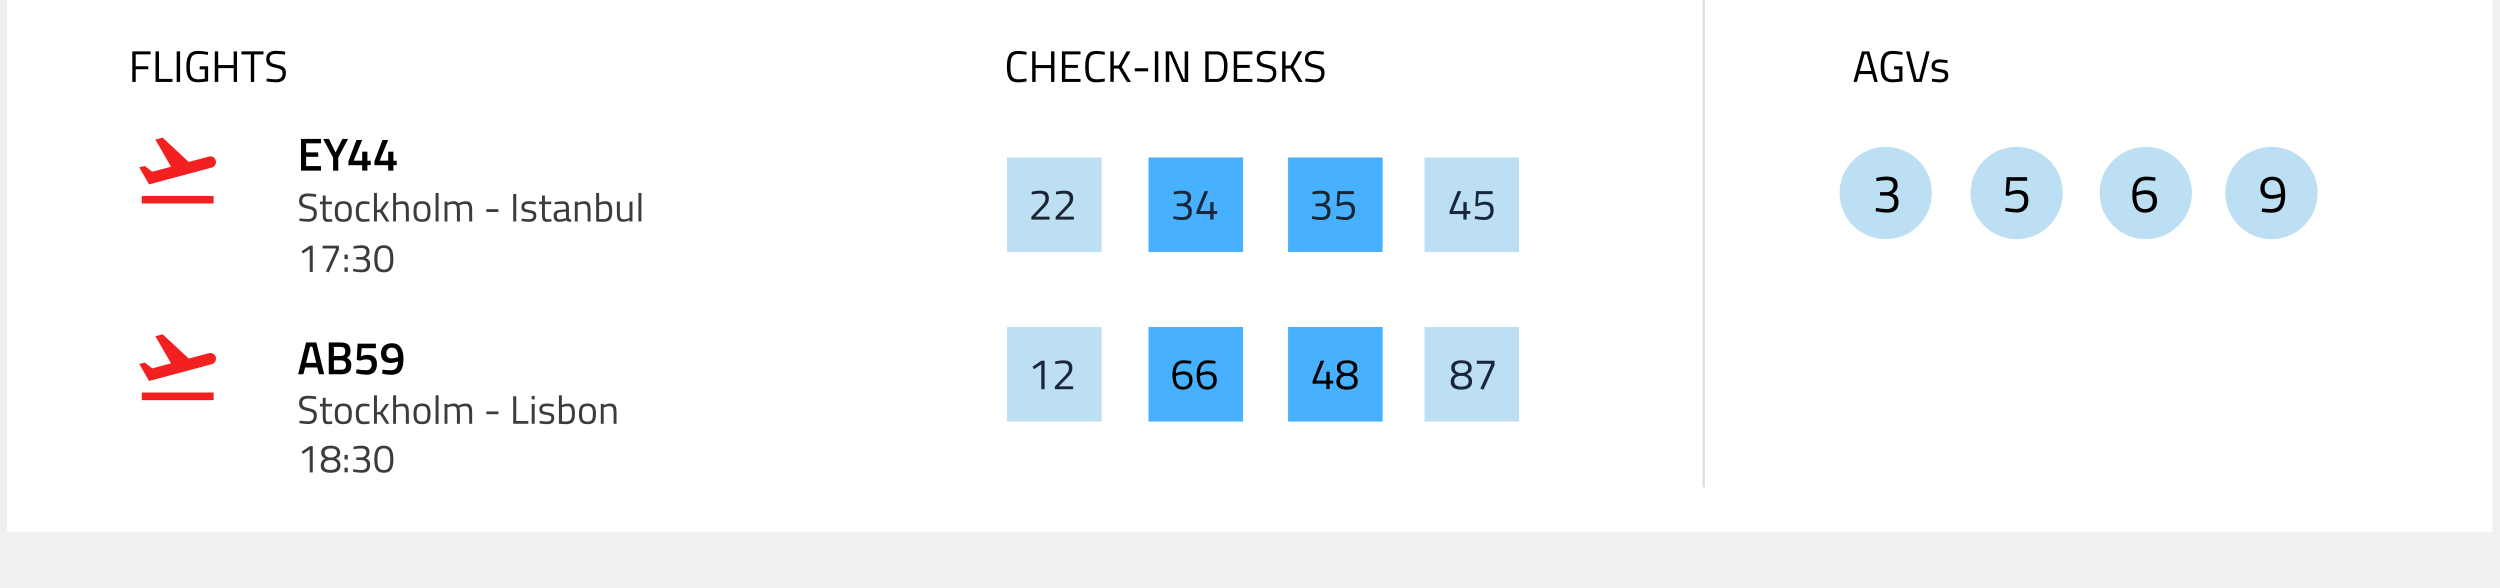
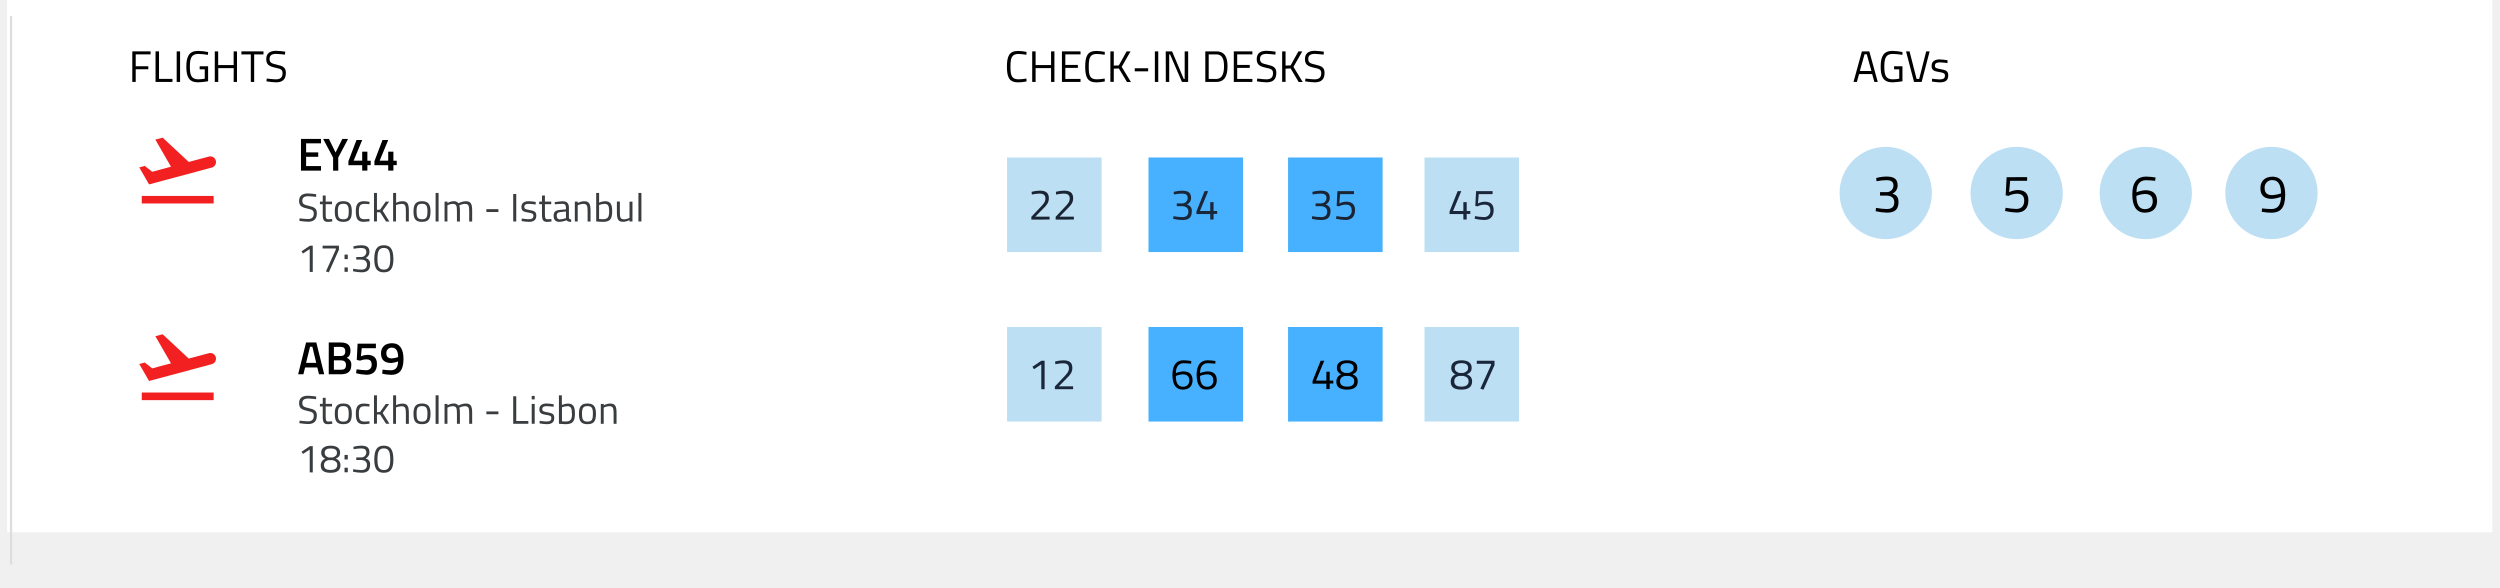
<svg xmlns="http://www.w3.org/2000/svg" viewBox="0 15 1132 266">
  <g style="isolation:isolate">
    <g id="Layer_2" data-name="Layer 2">
      <g id="Layer_5" data-name="Layer 5">
        <rect x="3.22" y="1" width="1125.31" height="255" fill="#fff" />
      </g>
-       <line x1="771.47" y1="12.27" x2="771.47" y2="235.61" fill="none" stroke="#ddd" stroke-miterlimit="10" />
+       <line x1="5" y1="22.27" x2="5" y2="270.61" fill="none" stroke="#ddd" stroke-miterlimit="10" />
      <g id="Layer_1-2" data-name="Layer 1">
        <path d="M464.82,51.88a20.83,20.83,0,0,1-3.82.42c-4.14,0-5.06-2.52-5.06-7.08s.9-7.16,5.06-7.16a20.32,20.32,0,0,1,3.82.44l-.06,1.3a24.64,24.64,0,0,0-3.6-.36c-3.08,0-3.62,1.84-3.62,5.78s.5,5.7,3.66,5.7a21.88,21.88,0,0,0,3.56-.36Z" />
        <path d="M475.92,45.84h-7V52.1h-1.54V38.26h1.54v6.2h7v-6.2h1.52V52.1h-1.52Z" />
        <path d="M480.84,38.26h8.42v1.36h-6.88V44.4h5.68v1.34h-5.68v5h6.88V52.1h-8.42Z" />
        <path d="M500.26,51.88a20.83,20.83,0,0,1-3.82.42c-4.14,0-5.06-2.52-5.06-7.08s.9-7.16,5.06-7.16a20.32,20.32,0,0,1,3.82.44l-.06,1.3a24.64,24.64,0,0,0-3.6-.36c-3.08,0-3.62,1.84-3.62,5.78s.5,5.7,3.66,5.7a21.88,21.88,0,0,0,3.56-.36Z" />
        <path d="M506.62,46l-2.3.08v6h-1.54V38.26h1.54V44.7l2.28-.08,3.54-6.36h1.76l-4,7,4.18,6.88H510.3Z" />
        <path d="M513.82,45.9h6.06v1.4h-6.06Z" />
        <path d="M522.92,38.26h1.54V52.1h-1.54Z" />
        <path d="M527.84,38.26h2.88L536,50.74h.42V38.26H538V52.1h-2.82l-5.38-12.48h-.38V52.1h-1.54Z" />
        <path d="M545.76,52.1V38.26h4.94c4,0,5.12,2.8,5.12,6.72s-1,7.12-5.12,7.12Zm4.94-12.48h-3.4V50.74h3.4c2.88,0,3.54-2.76,3.54-5.76S553.58,39.62,550.7,39.62Z" />
        <path d="M558.66,38.26h8.42v1.36H560.2V44.4h5.68v1.34H560.2v5h6.88V52.1h-8.42Z" />
        <path d="M577.48,39.74s-2.78-.34-3.94-.34c-2,0-3,.7-3,2.26,0,1.8,1,2.1,3.38,2.64,2.76.62,4,1.3,4,3.72,0,3.06-1.68,4.26-4.42,4.26a36.39,36.39,0,0,1-4.38-.44l.16-1.28s2.72.36,4.14.36c2,0,3-.86,3-2.78,0-1.56-.82-2-3.08-2.44-2.86-.62-4.3-1.3-4.3-3.94S570.74,38,573.44,38a34.46,34.46,0,0,1,4.18.4Z" />
        <path d="M584.4,46l-2.3.08v6h-1.54V38.26h1.54V44.7l2.28-.08,3.54-6.36h1.76l-4,7,4.18,6.88h-1.82Z" />
        <path d="M599.32,39.74s-2.78-.34-3.94-.34c-2,0-3,.7-3,2.26,0,1.8,1,2.1,3.38,2.64,2.76.62,4,1.3,4,3.72,0,3.06-1.68,4.26-4.42,4.26a36.39,36.39,0,0,1-4.38-.44l.16-1.28s2.72.36,4.14.36c2,0,3-.86,3-2.78,0-1.56-.82-2-3.08-2.44-2.86-.62-4.3-1.3-4.3-3.94S592.58,38,595.28,38a34.46,34.46,0,0,1,4.18.4Z" />
        <path d="M843.07,38.26h3.36l3.81,13.84h-1.53l-1-3.56h-5.92l-1,3.56h-1.52Zm-.94,8.9h5.25l-2.11-7.58h-1Z" />
        <path d="M857.61,45h3.82v6.8a33.71,33.71,0,0,1-4.5.48c-4.24,0-5.36-2.6-5.36-7.08s1.16-7.16,5.32-7.16a25.77,25.77,0,0,1,4.54.52l0,1.28a32,32,0,0,0-4.31-.42c-3.2,0-3.9,1.86-3.9,5.78s.68,5.72,3.88,5.72a18.85,18.85,0,0,0,2.87-.28V46.4h-2.31Z" />
        <path d="M873.74,38.26,870.12,52.1h-3.45l-3.62-13.84h1.6l3.18,12.48H869l3.18-12.48Z" />
        <path d="M881.81,43.56a32.74,32.74,0,0,0-3.5-.32c-1.24,0-2.18.34-2.18,1.52,0,.94.48,1.2,2.6,1.56,2.5.42,3.44.92,3.44,2.86,0,2.34-1.48,3.12-3.88,3.12a28.23,28.23,0,0,1-3.52-.38l.08-1.3s2.28.34,3.3.34c1.64,0,2.52-.36,2.52-1.72,0-1-.52-1.3-2.7-1.64s-3.34-.78-3.34-2.78c0-2.2,1.78-2.92,3.6-2.92a25.57,25.57,0,0,1,3.62.38Z" />
        <path d="M59.91,38.26h8.28v1.36H61.45V45h5.7v1.36h-5.7V52.1H59.91Z" />
        <path d="M70.43,52.1V38.26H72V50.72h6.08V52.1Z" />
        <path d="M80,38.26h1.54V52.1H80Z" />
        <path d="M90.41,45h3.82v6.8a33.71,33.71,0,0,1-4.5.48c-4.24,0-5.36-2.6-5.36-7.08s1.16-7.16,5.32-7.16a25.77,25.77,0,0,1,4.54.52l-.06,1.28a31.73,31.73,0,0,0-4.3-.42c-3.2,0-3.9,1.86-3.9,5.78s.68,5.72,3.88,5.72a18.56,18.56,0,0,0,2.86-.28V46.4h-2.3Z" />
        <path d="M105.83,45.84h-7V52.1H97.25V38.26h1.54v6.2h7v-6.2h1.52V52.1h-1.52Z" />
        <path d="M109.31,38.26h10v1.38h-4.22V52.1h-1.52V39.64h-4.26Z" />
        <path d="M129,39.74s-2.78-.34-3.94-.34c-2,0-3,.7-3,2.26,0,1.8,1,2.1,3.38,2.64,2.76.62,4,1.3,4,3.72,0,3.06-1.68,4.26-4.42,4.26a36.39,36.39,0,0,1-4.38-.44l.16-1.28s2.72.36,4.14.36c2,0,3-.86,3-2.78,0-1.56-.82-2-3.08-2.44-2.86-.62-4.3-1.3-4.3-3.94S122.29,38,125,38a34.46,34.46,0,0,1,4.18.4Z" />
        <rect x="455.99" y="86.31" width="42.82" height="42.82" fill="#bddff4" />
        <rect x="455.99" y="163.06" width="42.82" height="42.82" fill="#bddff4" />
        <rect x="520.04" y="86.31" width="42.82" height="42.82" fill="#48b1ff" />
        <rect x="520.04" y="163.06" width="42.82" height="42.82" fill="#48b1ff" />
        <rect x="583.23" y="86.31" width="42.82" height="42.82" fill="#48b1ff" />
        <rect x="583.23" y="163.06" width="42.82" height="42.82" fill="#48b1ff" />
        <rect x="645.01" y="86.31" width="42.82" height="42.82" fill="#bddff4" />
        <rect x="645.01" y="163.06" width="42.82" height="42.82" fill="#bddff4" />
        <path d="M467,114.44v-1.27l3.77-4c1.61-1.66,2.6-2.71,2.6-4.24,0-1.72-.95-2.27-2.81-2.27a18.68,18.68,0,0,0-3.34.43l-.12-1.25a15.88,15.88,0,0,1,3.73-.52c2.72,0,4.09,1,4.09,3.45,0,1.94-.88,3.07-2.7,4.83l-3.44,3.5h6.47v1.31Z" fill="#1a2433" />
        <path d="M478,114.44v-1.27l3.77-4c1.61-1.66,2.6-2.71,2.6-4.24,0-1.72-1-2.27-2.81-2.27a18.68,18.68,0,0,0-3.34.43l-.12-1.25a15.88,15.88,0,0,1,3.73-.52c2.72,0,4.09,1,4.09,3.45,0,1.94-.88,3.07-2.7,4.83l-3.44,3.5h6.47v1.31Z" fill="#1a2433" />
        <path d="M471.55,178.33H473v12.9h-1.5V180l-3.32,2.19-.69-1.13Z" fill="#1a273a" />
        <path d="M477.65,191.23V190l3.77-4c1.6-1.66,2.6-2.71,2.6-4.24,0-1.72-1-2.27-2.81-2.27a18.86,18.86,0,0,0-3.35.43l-.11-1.25a15.77,15.77,0,0,1,3.73-.52c2.72,0,4.08,1,4.08,3.46,0,1.93-.87,3.06-2.69,4.82l-3.44,3.5h6.47v1.31Z" fill="#1a273a" />
        <path d="M539.32,179.7a29.22,29.22,0,0,0-3.4-.24c-2.25,0-3.48,1.61-3.48,4.46a11,11,0,0,1,3.23-.76c2.85,0,4.33,1.29,4.33,4s-1.64,4.26-4.51,4.26c-3.21,0-4.61-2.52-4.61-6.71,0-4.67,2-6.58,5-6.58a24.43,24.43,0,0,1,3.54.33Zm-6.9,5.55c0,2.76.84,4.85,3.07,4.85a2.64,2.64,0,0,0,3-2.93c0-1.8-1.07-2.66-2.87-2.66A9,9,0,0,0,532.42,185.25Z" />
        <path d="M550.27,179.7a29.22,29.22,0,0,0-3.4-.24c-2.25,0-3.48,1.61-3.48,4.46a11,11,0,0,1,3.23-.76c2.85,0,4.34,1.29,4.34,4s-1.65,4.26-4.52,4.26c-3.21,0-4.61-2.52-4.61-6.71,0-4.67,2-6.58,5-6.58a24.43,24.43,0,0,1,3.54.33Zm-6.9,5.55c0,2.76.84,4.85,3.07,4.85a2.64,2.64,0,0,0,2.95-2.93c0-1.8-1.07-2.66-2.87-2.66A9,9,0,0,0,543.37,185.25Z" />
        <path d="M600.58,188.71h-6.26v-1.17l3.68-9.21h1.64l-3.74,9h4.68v-4h1.5v4h1.64v1.33h-1.64v2.52h-1.5Z" />
        <path d="M614.59,181.48c0,1.66-.64,2.34-2.15,3,1.39.62,2.35,1.39,2.35,3.24,0,2.84-2.19,3.7-4.87,3.7s-4.81-.8-4.81-3.48a3.44,3.44,0,0,1,2.23-3.46,3,3,0,0,1-2-3c0-2.23,1.78-3.34,4.59-3.34S614.59,179.21,614.59,181.48Zm-1.4,6.1c0-1.51-1-2-2.29-2.37h-2c-1.35.37-2.13,1-2.13,2.48,0,1.78,1.36,2.37,3.2,2.37S613.19,189.47,613.19,187.58Zm-6.26-6c0,1.2.65,1.82,1.92,2.27h2c1.33-.43,2.09-1.05,2.09-2.25,0-1.54-1.15-2.17-3-2.17S606.93,180.09,606.93,181.63Z" />
        <path d="M666.37,181.48c0,1.66-.64,2.34-2.15,3,1.39.62,2.35,1.39,2.35,3.24,0,2.84-2.19,3.7-4.87,3.7s-4.81-.8-4.81-3.48a3.44,3.44,0,0,1,2.23-3.46,3,3,0,0,1-2-3c0-2.23,1.77-3.34,4.59-3.34S666.37,179.21,666.37,181.48Zm-1.41,6.1c0-1.51-1-2-2.28-2.37h-2.06c-1.35.37-2.13,1-2.13,2.48,0,1.78,1.37,2.37,3.21,2.37S665,189.47,665,187.58Zm-6.25-6c0,1.2.64,1.82,1.91,2.27h2.06c1.32-.43,2.09-1.05,2.09-2.25,0-1.54-1.16-2.17-3-2.17S658.71,180.09,658.71,181.63Z" fill="#1a273a" />
        <path d="M668.72,178.33h8v2l-5,11.12-1.43-.45,4.87-10.77v-.51h-6.49Z" fill="#1a273a" />
        <path d="M531.42,101.87a15.29,15.29,0,0,1,3.79-.54c3,0,4.12,1.07,4.12,3.36a3.23,3.23,0,0,1-1.91,2.93,2.81,2.81,0,0,1,2.23,3.13c0,2.6-1.27,3.89-4.19,3.89a21.21,21.21,0,0,1-4.24-.53l.14-1.23a23.32,23.32,0,0,0,3.95.43c1.91,0,2.79-.84,2.79-2.5s-1.19-2.37-2.66-2.43h-2.6v-1.29h2.6a2.42,2.42,0,0,0,2.35-2.34c0-1.47-.72-2.08-2.64-2.08a19.31,19.31,0,0,0-3.6.4Z" fill="#1a273a" />
        <path d="M548,111.92h-6.26v-1.17l3.68-9.21h1.64l-3.73,9H548v-4h1.5v4h1.64v1.33H549.5v2.52H548Z" fill="#1a273a" />
        <path d="M594.21,101.87a15.29,15.29,0,0,1,3.79-.54c3,0,4.13,1.07,4.13,3.36a3.23,3.23,0,0,1-1.92,2.93,2.81,2.81,0,0,1,2.23,3.13c0,2.6-1.27,3.89-4.18,3.89a21.21,21.21,0,0,1-4.24-.53l.13-1.23a23.32,23.32,0,0,0,4,.43c1.92,0,2.8-.84,2.8-2.5s-1.19-2.37-2.66-2.43h-2.6v-1.29h2.6a2.41,2.41,0,0,0,2.34-2.34c0-1.47-.72-2.08-2.63-2.08a19.31,19.31,0,0,0-3.6.4Z" fill="#1a2433" />
        <path d="M613.08,101.54v1.37H606.8l-.35,4.2a7.49,7.49,0,0,1,3-.8c2.52,0,4.11,1.06,4.11,3.81,0,3-1.63,4.5-4.32,4.5a21.07,21.07,0,0,1-4.28-.57l.17-1.19a25.78,25.78,0,0,0,4,.43,2.72,2.72,0,0,0,2.91-3.05c0-2-1.09-2.58-2.73-2.58a7.38,7.38,0,0,0-3.07.78l-1-.19.35-6.71Z" fill="#1a2433" />
        <path d="M662.61,111.92h-6.25v-1.17l3.67-9.21h1.65l-3.74,9h4.67v-4h1.51v4h1.64v1.33h-1.64v2.52h-1.51Z" fill="#1a273a" />
        <path d="M675.85,101.54v1.37h-6.27l-.36,4.2a7.49,7.49,0,0,1,3-.8c2.53,0,4.11,1.06,4.11,3.81,0,3-1.62,4.5-4.32,4.5a21.21,21.21,0,0,1-4.28-.57l.17-1.19a25.78,25.78,0,0,0,4,.43,2.73,2.73,0,0,0,2.92-3.05c0-2-1.1-2.58-2.74-2.58a7.44,7.44,0,0,0-3.07.78l-1-.19.36-6.71Z" fill="#1a273a" />
        <circle cx="853.86" cy="102.39" r="20.9" fill="#bddff4" />
        <circle cx="913.13" cy="102.39" r="20.9" fill="#bddff4" />
        <circle cx="971.61" cy="102.39" r="20.9" fill="#bddff4" />
        <circle cx="1028.51" cy="102.39" r="20.9" fill="#bddff4" />
        <path d="M136.28,77.9h9.07v2h-6.74V84h5.48v2h-5.48v4.2h6.74v2.06h-9.07Z" />
        <path d="M153.18,92.28h-2.35V86.36l-4.51-8.46h2.62l3,6.17,3.07-6.17h2.6l-4.47,8.46Z" />
        <path d="M164,89.8h-6.24V88l3.65-9.6H164l-3.87,9.35H164V83.69h2.35v4.08h1.51v2h-1.51v2.48H164Z" />
        <path d="M175.78,89.8h-6.24V88l3.65-9.6h2.59l-3.87,9.35h3.87V83.69h2.35v4.08h1.51v2h-1.51v2.48h-2.35Z" />
        <path d="M143.13,104.16s-2.5-.31-3.54-.31c-1.77,0-2.7.63-2.7,2,0,1.62.86,1.89,3,2.37,2.48.56,3.58,1.17,3.58,3.35,0,2.76-1.51,3.84-4,3.84a32.54,32.54,0,0,1-3.94-.4l.14-1.15s2.45.32,3.73.32c1.77,0,2.67-.77,2.67-2.5,0-1.4-.74-1.8-2.78-2.2-2.57-.56-3.87-1.17-3.87-3.54s1.59-3.35,4-3.35a31.11,31.11,0,0,1,3.76.36Z" fill="#3a3d3f" />
        <path d="M147.47,107.45v4.31c0,2,.13,2.52,1.3,2.52.5,0,1.6-.11,1.6-.11l.09,1.12a16.5,16.5,0,0,1-1.84.19c-1.85,0-2.48-.7-2.48-3.29v-4.74h-1.28v-1.17h1.28v-2.75h1.33v2.75h2.86v1.17Z" fill="#3a3d3f" />
        <path d="M159.3,110.68c0,3.27-.81,4.78-3.85,4.78s-3.86-1.51-3.86-4.78c0-3.1,1-4.58,3.86-4.58S159.3,107.58,159.3,110.68Zm-1.39,0c0-2.51-.54-3.41-2.46-3.41s-2.47.9-2.47,3.41.34,3.61,2.47,3.61S157.91,113.23,157.91,110.68Z" fill="#3a3d3f" />
        <path d="M167.31,106.37l-.06,1.1s-1.44-.16-2.12-.16c-2.07,0-2.63.9-2.63,3.31,0,2.67.42,3.64,2.65,3.64.68,0,2.12-.16,2.12-.16l.06,1.11a24.24,24.24,0,0,1-2.51.25c-2.86,0-3.71-1.31-3.71-4.84,0-3.26,1.07-4.52,3.75-4.52A20.89,20.89,0,0,1,167.31,106.37Z" fill="#3a3d3f" />
        <path d="M169.34,115.29V102.36h1.35V110l1.4-.07,2.58-3.64h1.53l-2.93,4.14,3.06,4.87H174.8l-2.69-4.18-1.42,0v4.13Z" fill="#3a3d3f" />
        <path d="M178,115.29V102.36h1.35v4.43a7.57,7.57,0,0,1,2.78-.69c2.46,0,3,1.23,3,4.43v4.76h-1.35v-4.72c0-2.38-.27-3.26-1.93-3.26a7.41,7.41,0,0,0-2.54.54v7.44Z" fill="#3a3d3f" />
        <path d="M194.94,110.68c0,3.27-.81,4.78-3.86,4.78s-3.85-1.51-3.85-4.78c0-3.1,1-4.58,3.85-4.58S194.94,107.58,194.94,110.68Zm-1.39,0c0-2.51-.54-3.41-2.47-3.41s-2.46.9-2.46,3.41.34,3.61,2.46,3.61S193.55,113.23,193.55,110.68Z" fill="#3a3d3f" />
        <path d="M197.24,102.36h1.35v12.93h-1.35Z" fill="#3a3d3f" />
        <path d="M201.29,115.29v-9h1.33v.63a6,6,0,0,1,2.63-.81,2.53,2.53,0,0,1,2.34.92,7.53,7.53,0,0,1,3.21-.92c2.45,0,3,1.17,3,4.43v4.76h-1.35v-4.72c0-2.38-.27-3.26-1.89-3.26a6,6,0,0,0-2.54.66,10.4,10.4,0,0,1,.23,2.63v4.69h-1.35v-4.65c0-2.48-.25-3.33-1.89-3.33a5.45,5.45,0,0,0-2.41.66v7.32Z" fill="#3a3d3f" />
        <path d="M220.23,109.7h5.45V111h-5.45Z" fill="#3a3d3f" />
        <path d="M232.38,102.83h1.38v12.46h-1.38Z" fill="#3a3d3f" />
        <path d="M242.55,107.6a29.33,29.33,0,0,0-3.15-.29c-1.12,0-2,.31-2,1.37,0,.84.44,1.08,2.34,1.4,2.26.38,3.1.83,3.1,2.58,0,2.1-1.33,2.8-3.49,2.8a25.65,25.65,0,0,1-3.17-.34l.07-1.17a29.5,29.5,0,0,0,3,.31c1.48,0,2.27-.33,2.27-1.55,0-.94-.47-1.17-2.43-1.48s-3-.7-3-2.5c0-2,1.61-2.63,3.24-2.63a23.19,23.19,0,0,1,3.26.34Z" fill="#3a3d3f" />
        <path d="M246.74,107.45v4.31c0,2,.13,2.52,1.3,2.52.5,0,1.6-.11,1.6-.11l.09,1.12a16.5,16.5,0,0,1-1.84.19c-1.85,0-2.48-.7-2.48-3.29v-4.74h-1.28v-1.17h1.28v-2.75h1.33v2.75h2.86v1.17Z" fill="#3a3d3f" />
        <path d="M257.61,113.61c0,.52.47.72,1.05.79l-.06,1.06a2.75,2.75,0,0,1-2.14-.71,9.31,9.31,0,0,1-3.24.71c-1.64,0-2.54-.93-2.54-2.75s.9-2.48,2.76-2.67l2.82-.26V109c0-1.26-.54-1.71-1.62-1.71-1.26,0-3.4.24-3.4.24l-.05-1a21.6,21.6,0,0,1,3.53-.4c2,0,2.89.94,2.89,2.9Zm-4-2.56c-1.1.11-1.53.63-1.53,1.62s.45,1.66,1.37,1.66a9.47,9.47,0,0,0,2.82-.56v-3Z" fill="#3a3d3f" />
        <path d="M260.28,115.29v-9h1.33v.63a6.85,6.85,0,0,1,2.79-.81c2.48,0,3,1.23,3,4.43v4.76h-1.33v-4.72c0-2.38-.27-3.26-1.94-3.26a6.19,6.19,0,0,0-2.54.66v7.32Z" fill="#3a3d3f" />
        <path d="M277.2,110.64c0,3.58-1,4.82-4.25,4.82-1.08,0-3-.19-3-.19V102.36h1.33v4.37a7.44,7.44,0,0,1,2.65-.63C276.37,106.1,277.2,107.4,277.2,110.64Zm-1.37,0c0-2.32-.47-3.33-2.05-3.33a7.59,7.59,0,0,0-2.51.52v6.34s1.17.09,1.66.09C275.4,114.26,275.83,113.16,275.83,110.64Z" fill="#3a3d3f" />
        <path d="M286.38,106.28v9H285v-.64a6.08,6.08,0,0,1-2.67.81c-2.52,0-3-1.17-3-4.48v-4.7h1.35V111c0,2.49.22,3.3,1.89,3.3a5.47,5.47,0,0,0,2.47-.67v-7.31Z" fill="#3a3d3f" />
        <path d="M289.08,102.36h1.35v12.93h-1.35Z" fill="#3a3d3f" />
        <path d="M138.59,170.08h4.64l3.57,14.39h-2.36l-.77-3.09h-5.52l-.78,3.09H135Zm0,9.24h4.6L141.44,172h-1.05Z" />
        <path d="M154.32,170.08c2.85,0,4.38,1.08,4.38,3.74,0,1.74-.54,2.61-1.7,3.23a3.12,3.12,0,0,1,2.06,3.34c0,2.94-1.78,4.08-4.58,4.08h-5.62V170.08Zm-3.13,2v4.11h3.08c1.43,0,2.06-.71,2.06-2.12s-.71-2-2.14-2Zm0,6.09v4.26h3.17c1.45,0,2.31-.46,2.31-2.18s-1.22-2.08-2.35-2.08Z" />
        <path d="M170.21,170.61v2.06h-6.42l-.36,3.65a7.9,7.9,0,0,1,2.81-.65c2.77,0,4.45,1.2,4.45,4.16,0,3.15-1.72,4.87-4.7,4.87a21.73,21.73,0,0,1-4.77-.72l.26-1.76a31.39,31.39,0,0,0,4.24.42,2.34,2.34,0,0,0,2.56-2.58c0-1.72-.86-2.33-2.35-2.33a8.32,8.32,0,0,0-2.92.56l-1.47-.31.38-7.37Z" />
        <path d="M173.22,182.37a31.64,31.64,0,0,0,3.8.29c2.16,0,3.21-1.41,3.23-4a12,12,0,0,1-3.07.71c-3,0-4.66-1.38-4.66-4.34s1.91-4.62,5-4.62c3.59,0,5.18,2.73,5.18,7.14,0,5.44-2.16,7.18-5.64,7.18a22,22,0,0,1-4-.51Zm7.05-5.69c0-2.42-.73-4.26-2.79-4.26a2.36,2.36,0,0,0-2.54,2.58c0,1.57.88,2.29,2.43,2.29A10.05,10.05,0,0,0,180.27,176.68Z" />
        <path d="M143.13,195.76s-2.5-.31-3.54-.31c-1.77,0-2.7.63-2.7,2,0,1.62.86,1.89,3,2.38,2.48.55,3.58,1.17,3.58,3.34,0,2.76-1.51,3.84-4,3.84a32.54,32.54,0,0,1-3.94-.4l.14-1.15s2.45.32,3.73.32c1.77,0,2.67-.77,2.67-2.5,0-1.4-.74-1.8-2.78-2.19-2.57-.56-3.87-1.17-3.87-3.55s1.59-3.35,4-3.35a31.11,31.11,0,0,1,3.76.36Z" fill="#3a3d3f" />
        <path d="M147.47,199.05v4.31c0,2,.13,2.52,1.3,2.52.5,0,1.6-.11,1.6-.11l.09,1.12a16.5,16.5,0,0,1-1.84.19c-1.85,0-2.48-.7-2.48-3.29v-4.74h-1.28v-1.17h1.28v-2.75h1.33v2.75h2.86v1.17Z" fill="#3a3d3f" />
        <path d="M159.3,202.28c0,3.27-.81,4.79-3.85,4.79s-3.86-1.52-3.86-4.79c0-3.1,1-4.58,3.86-4.58S159.3,199.18,159.3,202.28Zm-1.39,0c0-2.51-.54-3.4-2.46-3.4s-2.47.89-2.47,3.4.34,3.62,2.47,3.62S157.91,204.83,157.91,202.28Z" fill="#3a3d3f" />
        <path d="M167.31,198l-.06,1.1s-1.44-.16-2.12-.16c-2.07,0-2.63.9-2.63,3.31,0,2.67.42,3.64,2.65,3.64.68,0,2.12-.16,2.12-.16l.06,1.11a23.34,23.34,0,0,1-2.51.26c-2.86,0-3.71-1.32-3.71-4.85,0-3.26,1.07-4.52,3.75-4.52A20.89,20.89,0,0,1,167.31,198Z" fill="#3a3d3f" />
        <path d="M169.34,206.89V194h1.35v7.63l1.4-.07,2.58-3.64h1.53L173.27,202l3.06,4.86H174.8l-2.69-4.18-1.42,0v4.13Z" fill="#3a3d3f" />
        <path d="M178,206.89V194h1.35v4.43a7.57,7.57,0,0,1,2.78-.69c2.46,0,3,1.23,3,4.43v4.76h-1.35v-4.72c0-2.38-.27-3.26-1.93-3.26a7.41,7.41,0,0,0-2.54.54v7.44Z" fill="#3a3d3f" />
        <path d="M194.94,202.28c0,3.27-.81,4.79-3.86,4.79s-3.85-1.52-3.85-4.79c0-3.1,1-4.58,3.85-4.58S194.94,199.18,194.94,202.28Zm-1.39,0c0-2.51-.54-3.4-2.47-3.4s-2.46.89-2.46,3.4.34,3.62,2.46,3.62S193.55,204.83,193.55,202.28Z" fill="#3a3d3f" />
        <path d="M197.24,194h1.35v12.93h-1.35Z" fill="#3a3d3f" />
        <path d="M201.29,206.89v-9h1.33v.63a6,6,0,0,1,2.63-.81,2.53,2.53,0,0,1,2.34.92,7.53,7.53,0,0,1,3.21-.92c2.45,0,3,1.18,3,4.43v4.76h-1.35v-4.72c0-2.38-.27-3.26-1.89-3.26a6,6,0,0,0-2.54.67,10.34,10.34,0,0,1,.23,2.63v4.68h-1.35v-4.65c0-2.48-.25-3.33-1.89-3.33a5.39,5.39,0,0,0-2.41.67v7.31Z" fill="#3a3d3f" />
        <path d="M220.23,201.3h5.45v1.27h-5.45Z" fill="#3a3d3f" />
        <path d="M232.38,206.89V194.43h1.38v11.21h5.48v1.25Z" fill="#3a3d3f" />
        <path d="M240.76,194.28h1.35v1.57h-1.35Zm0,3.6h1.35v9h-1.35Z" fill="#3a3d3f" />
        <path d="M250.68,199.2a29.33,29.33,0,0,0-3.15-.29c-1.11,0-2,.31-2,1.37,0,.85.43,1.08,2.34,1.4,2.25.38,3.1.83,3.1,2.58,0,2.11-1.34,2.81-3.5,2.81a24.71,24.71,0,0,1-3.16-.35l.07-1.17a29.5,29.5,0,0,0,3,.31c1.48,0,2.27-.32,2.27-1.55,0-.93-.47-1.17-2.43-1.47s-3-.71-3-2.51c0-2,1.6-2.63,3.24-2.63a22.55,22.55,0,0,1,3.26.35Z" fill="#3a3d3f" />
        <path d="M260.33,202.24c0,3.58-1,4.83-4.25,4.83-1.08,0-3-.2-3-.2V194h1.33v4.37a7.43,7.43,0,0,1,2.64-.63C259.5,197.7,260.33,199,260.33,202.24Zm-1.37,0c0-2.32-.46-3.33-2-3.33a7.57,7.57,0,0,0-2.5.52v6.34s1.17.09,1.65.09C258.53,205.86,259,204.76,259,202.24Z" fill="#3a3d3f" />
        <path d="M269.85,202.28c0,3.27-.81,4.79-3.85,4.79s-3.85-1.52-3.85-4.79c0-3.1,1-4.58,3.85-4.58S269.85,199.18,269.85,202.28Zm-1.38,0c0-2.51-.54-3.4-2.47-3.4s-2.47.89-2.47,3.4.35,3.62,2.47,3.62S268.47,204.83,268.47,202.28Z" fill="#3a3d3f" />
        <path d="M272.05,206.89v-9h1.33v.63a6.85,6.85,0,0,1,2.79-.81c2.49,0,3,1.23,3,4.43v4.76h-1.33v-4.72c0-2.38-.27-3.26-1.94-3.26a6.12,6.12,0,0,0-2.54.67v7.31Z" fill="#3a3d3f" />
        <path d="M140.33,126.25h1.29v11.88h-1.38V127.8l-3.07,2-.63-1Z" fill="#3a3d3f" />
        <path d="M146.08,126.25h7.39v1.82l-4.58,10.24-1.31-.41,4.48-9.92v-.47h-6Z" fill="#3a3d3f" />
        <path d="M156,130.28h1.48v2.05H156Zm0,5.8h1.48v2H156Z" fill="#3a3d3f" />
        <path d="M160,126.55a14,14,0,0,1,3.49-.5c2.81,0,3.8,1,3.8,3.1a3,3,0,0,1-1.76,2.7,2.58,2.58,0,0,1,2.05,2.88c0,2.39-1.17,3.58-3.85,3.58a19.92,19.92,0,0,1-3.91-.48l.13-1.14a21.2,21.2,0,0,0,3.63.4c1.77,0,2.58-.78,2.58-2.31s-1.1-2.18-2.45-2.23h-2.4v-1.19h2.4a2.23,2.23,0,0,0,2.16-2.16c0-1.35-.67-1.91-2.43-1.91a18.07,18.07,0,0,0-3.31.36Z" fill="#3a3d3f" />
        <path d="M178.13,132.37c0,4.56-1.6,5.94-4.32,5.94s-4.34-1.35-4.34-5.92c0-4.9,1.58-6.34,4.32-6.34S178.13,127.47,178.13,132.37Zm-7.22,0c0,3.73,1,4.7,2.9,4.7s2.9-1,2.9-4.72c0-4-.92-5.08-2.9-5.08S170.91,128.34,170.91,132.39Z" fill="#3a3d3f" />
        <path d="M140.33,217h1.29v11.89h-1.38V218.55l-3.07,2-.63-1Z" fill="#3a3d3f" />
        <path d="M154,219.9c0,1.53-.6,2.16-2,2.77a3,3,0,0,1,2.16,3c0,2.61-2,3.41-4.49,3.41s-4.43-.74-4.43-3.21a3.18,3.18,0,0,1,2.06-3.19,2.75,2.75,0,0,1-1.86-2.79c0-2,1.64-3.08,4.23-3.08S154,217.81,154,219.9Zm-1.3,5.62c0-1.39-.92-1.84-2.11-2.18h-1.89c-1.24.34-2,.95-2,2.29,0,1.64,1.26,2.18,2.95,2.18S152.71,227.27,152.71,225.52ZM147,220.05c0,1.09.59,1.67,1.76,2.08h1.89c1.23-.39,1.93-1,1.93-2.07,0-1.42-1.06-2-2.81-2S147,218.62,147,220.05Z" fill="#3a3d3f" />
        <path d="M156,221h1.48v2.05H156Zm0,5.79h1.48v2.06H156Z" fill="#3a3d3f" />
        <path d="M160,217.31a13.71,13.71,0,0,1,3.49-.51c2.81,0,3.8,1,3.8,3.1a3,3,0,0,1-1.76,2.7,2.59,2.59,0,0,1,2.05,2.88c0,2.4-1.17,3.59-3.85,3.59a19.41,19.41,0,0,1-3.91-.49l.13-1.13a21.72,21.72,0,0,0,3.63.39c1.77,0,2.58-.77,2.58-2.3s-1.1-2.18-2.45-2.24h-2.4v-1.18h2.4a2.24,2.24,0,0,0,2.16-2.16c0-1.35-.67-1.91-2.43-1.91a18.07,18.07,0,0,0-3.31.36Z" fill="#3a3d3f" />
        <path d="M178.13,223.13c0,4.55-1.61,5.94-4.32,5.94s-4.34-1.35-4.34-5.93c0-4.89,1.58-6.34,4.32-6.34S178.13,218.23,178.13,223.13Zm-7.22,0c0,3.73,1,4.7,2.9,4.7s2.89-1,2.89-4.71c0-4-.91-5.08-2.89-5.08S170.91,219.09,170.91,223.14Z" fill="#3a3d3f" />
        <path d="M849.53,95.61a18.62,18.62,0,0,1,4.66-.67c3.74,0,5.06,1.32,5.06,4.13a4,4,0,0,1-2.35,3.6c1.61.58,2.74,1.27,2.74,3.84,0,3.19-1.56,4.78-5.14,4.78a26,26,0,0,1-5.21-.65l.17-1.51a29,29,0,0,0,4.85.52c2.35,0,3.43-1,3.43-3.07s-1.46-2.9-3.26-3h-3.2V102h3.2a3,3,0,0,0,2.88-2.88c0-1.8-.89-2.54-3.24-2.54a24.17,24.17,0,0,0-4.42.48Z" />
        <path d="M917.88,95.21v1.67h-7.7l-.44,5.16a9.18,9.18,0,0,1,3.72-1c3.1,0,5,1.3,5,4.68,0,3.65-2,5.52-5.3,5.52a26.45,26.45,0,0,1-5.26-.69l.22-1.47a31.48,31.48,0,0,0,4.87.53c2.19,0,3.58-1.3,3.58-3.74s-1.35-3.17-3.36-3.17a9.09,9.09,0,0,0-3.77,1l-1.27-.24.43-8.23Z" />
        <path d="M975.84,96.88a37.72,37.72,0,0,0-4.18-.28c-2.76,0-4.27,2-4.27,5.47a13.21,13.21,0,0,1,4-.94c3.5,0,5.33,1.59,5.33,4.92s-2,5.24-5.55,5.24c-3.93,0-5.66-3.1-5.66-8.24,0-5.73,2.42-8.09,6.19-8.09a29.4,29.4,0,0,1,4.34.41Zm-8.48,6.82c0,3.39,1,6,3.77,6,2.35,0,3.63-1.27,3.63-3.6s-1.32-3.26-3.53-3.26A11.11,11.11,0,0,0,967.36,103.7Z" />
        <path d="M1024.28,109.37a37.72,37.72,0,0,0,4.18.28c2.9,0,4.34-1.77,4.37-5.52a14.63,14.63,0,0,1-4.13.92c-3.32,0-5.19-1.49-5.19-4.83S1025.67,95,1029,95c4,0,5.74,3.17,5.74,8.21,0,6.15-2.38,8.12-6.29,8.12a27.67,27.67,0,0,1-4.35-.44Zm8.57-6.82c0-3.46-1.06-6-3.84-6a3.33,3.33,0,0,0-3.58,3.62c0,2.23,1.2,3.19,3.41,3.19A14.77,14.77,0,0,0,1032.85,102.55Z" />
      </g>
      <g id="Layer_2-2" data-name="Layer 2">
        <path d="M64.19,192.74H96.74v3.43H64.19Zm33.52-16a2.55,2.55,0,0,0-3.15-1.81l-9.09,2.43-11.83-11-3.3.87,7.09,12.28-8.51,2.28-3.38-2.64-2.48.67,3.12,5.41,1.31,2.28,2.75-.73,9.09-2.44,7.45-2,9.1-2.44A2.6,2.6,0,0,0,97.71,176.7Z" fill="#f22020" />
        <path d="M64.19,103.71H96.74v3.43H64.19Zm33.52-16a2.55,2.55,0,0,0-3.15-1.81l-9.09,2.43-11.83-11-3.3.88,7.09,12.28-8.51,2.28-3.38-2.64-2.48.67,3.12,5.41,1.31,2.28,2.75-.73,9.09-2.44,7.45-2,9.1-2.44A2.6,2.6,0,0,0,97.71,87.67Z" fill="#f22020" />
      </g>
    </g>
  </g>
</svg>
